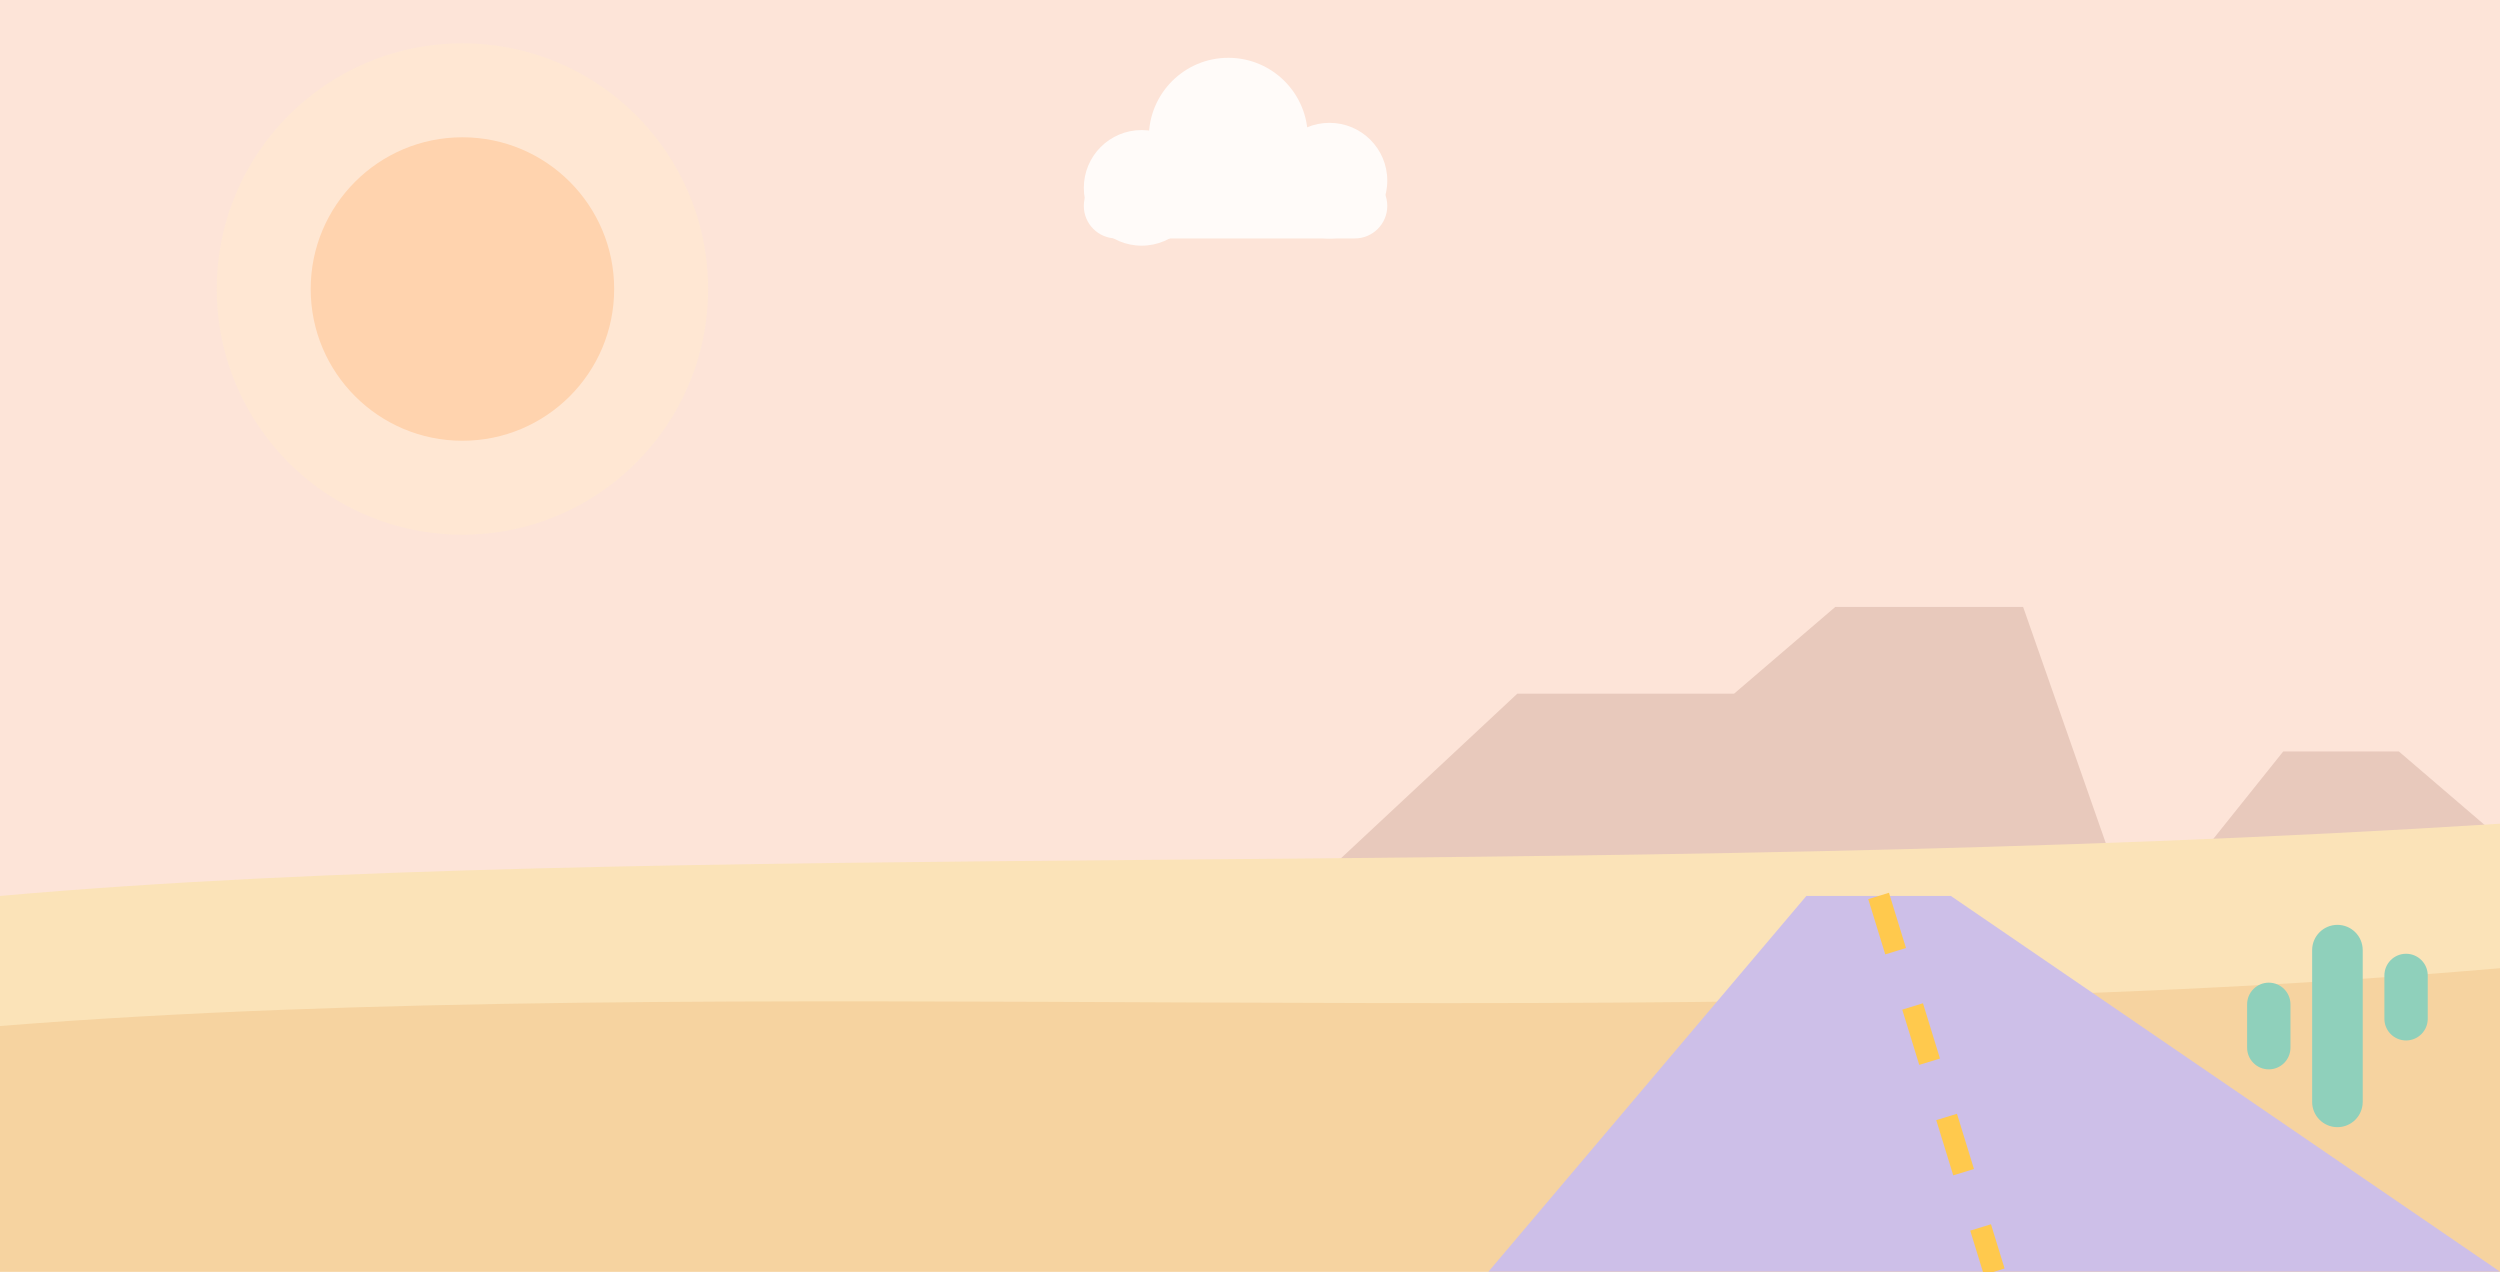
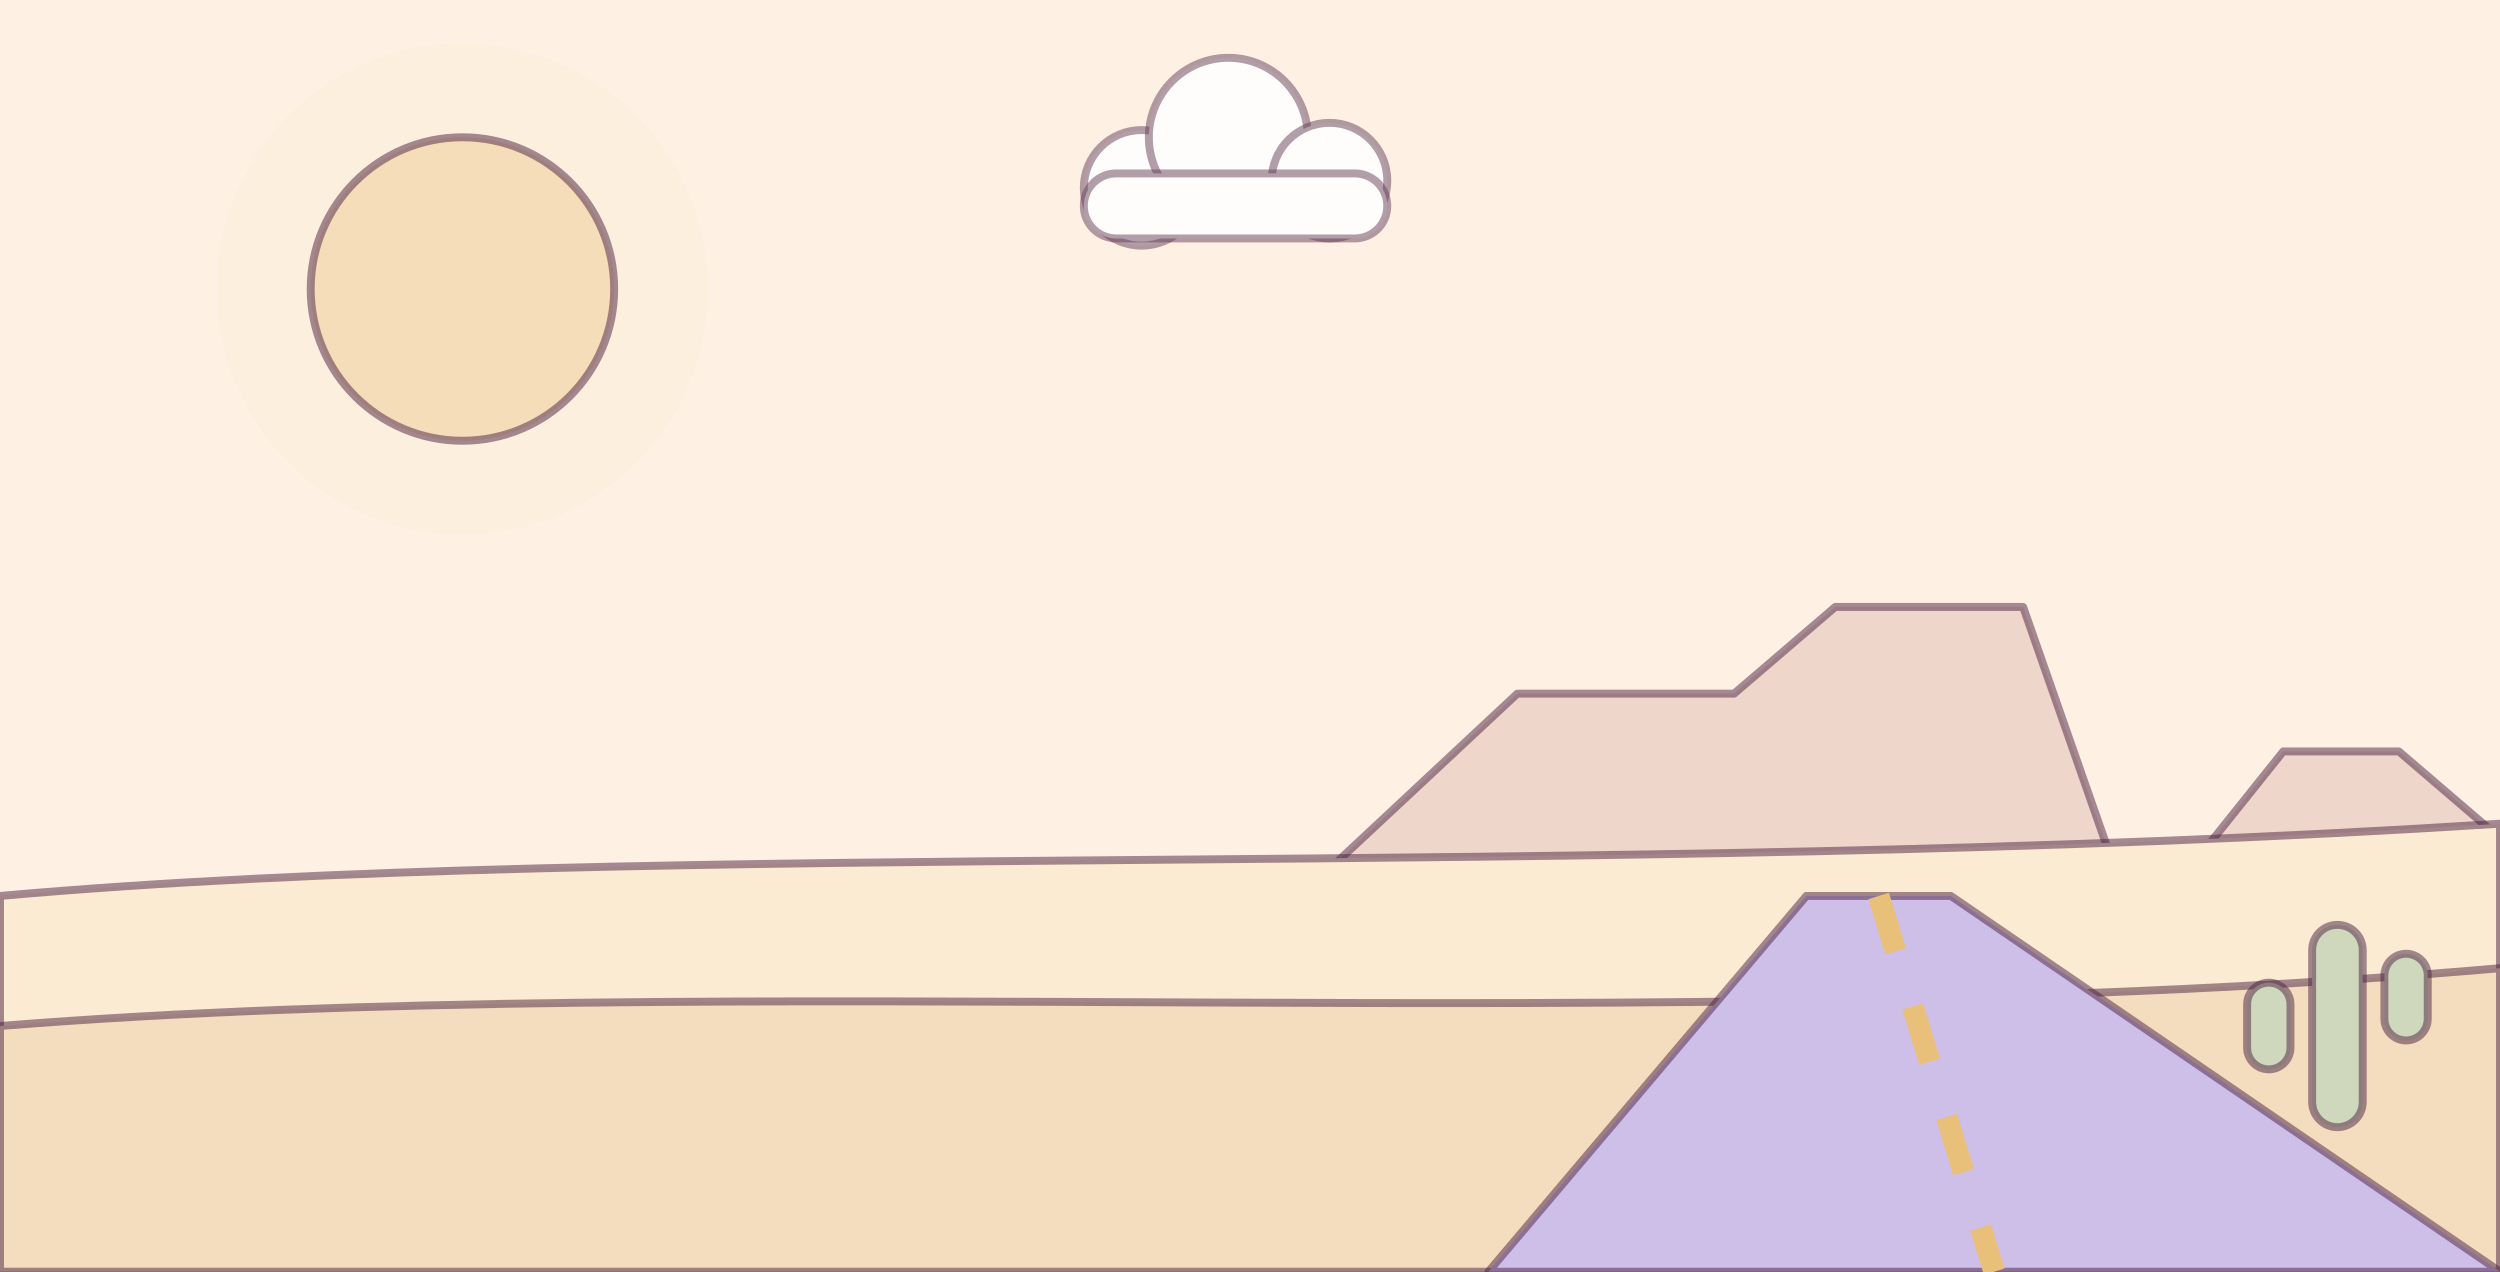
<svg xmlns="http://www.w3.org/2000/svg" viewBox="0 0 346 176" width="346" height="176">
-   <rect width="346" height="176" fill="#FDE4D8" />
-   <circle cx="64" cy="40" r="34" fill="#FFE8D2" opacity="0.85" />
-   <circle cx="64" cy="40" r="21" fill="#FFD3AE" />
-   <g fill="#FFFFFF" opacity="0.85">
-     <circle cx="158" cy="26" r="8" />
-     <circle cx="170" cy="19" r="11" />
-     <circle cx="184" cy="25" r="8" />
-     <rect x="150" y="24" width="42" height="9" rx="4.5" />
-   </g>
-   <path d="M180 124 L210 96 H240 L254 84 H280 L294 124Z" fill="#E8C9BC" />
-   <path d="M300 124 L316 104 H332 L346 116 V124Z" fill="#E8C9BC" />
-   <path d="M0 124 C90 116 220 122 346 114 V176 H0 Z" fill="#FBE3B8" />
-   <path d="M0 142 C100 134 230 144 346 134 V176 H0 Z" fill="#F6D3A0" />
-   <path d="M250 124 L270 124 L346 176 H206Z" fill="#CDBFE8" />
-   <path d="M260 124 L276 176" stroke="#FFC94D" stroke-width="3" stroke-dasharray="8 8" />
-   <g fill="#8FD0BB">
-     <rect x="320" y="128" width="7" height="28" rx="3.5" />
-     <rect x="311" y="136" width="6" height="12" rx="3" />
-     <rect x="330" y="132" width="6" height="12" rx="3" />
+   <style>.l path:not([stroke]):not([opacity]),.l polygon:not([stroke]):not([opacity]),.l rect:not([stroke]):not([opacity]),.l circle:not([stroke]):not([opacity]),.l ellipse:not([stroke]):not([opacity]){stroke:#4A2140;stroke-opacity:.5;stroke-width:1.1;stroke-linejoin:round;stroke-linecap:round}.l g[opacity] *{stroke:none}</style>
+   <rect width="346" height="176" fill="#FFF0E4" />
+   <g class="l">
+     <circle cx="64" cy="40" r="34" fill="#FBEEDD" opacity="0.85" />
+     <circle cx="64" cy="40" r="21" fill="#F6DDBA" />
+     <g fill="#FFFFFF" opacity="0.85">
+       <circle cx="158" cy="26" r="8" />
+       <circle cx="170" cy="19" r="11" />
+       <circle cx="184" cy="25" r="8" />
+       <rect x="150" y="24" width="42" height="9" rx="4.5" />
+     </g>
+     <path d="M180 124 L210 96 H240 L254 84 H280 L294 124Z" fill="#EED6CB" />
+     <path d="M300 124 L316 104 H332 L346 116 V124Z" fill="#EED6CB" />
+     <path d="M0 124 C90 116 220 122 346 114 V176 H0 Z" fill="#FBEBD3" />
+     <path d="M0 142 C100 134 230 144 346 134 V176 H0 Z" fill="#F4DDBF" />
+     <path d="M250 124 L270 124 L346 176 H206Z" fill="#CDBFE8" />
+     <path d="M260 124 L276 176" stroke="#E8C07A" stroke-width="3" stroke-dasharray="8 8" />
+     <g fill="#CFD8BC">
+       <rect x="320" y="128" width="7" height="28" rx="3.5" />
+       <rect x="311" y="136" width="6" height="12" rx="3" />
+       <rect x="330" y="132" width="6" height="12" rx="3" />
+     </g>
  </g>
</svg>
